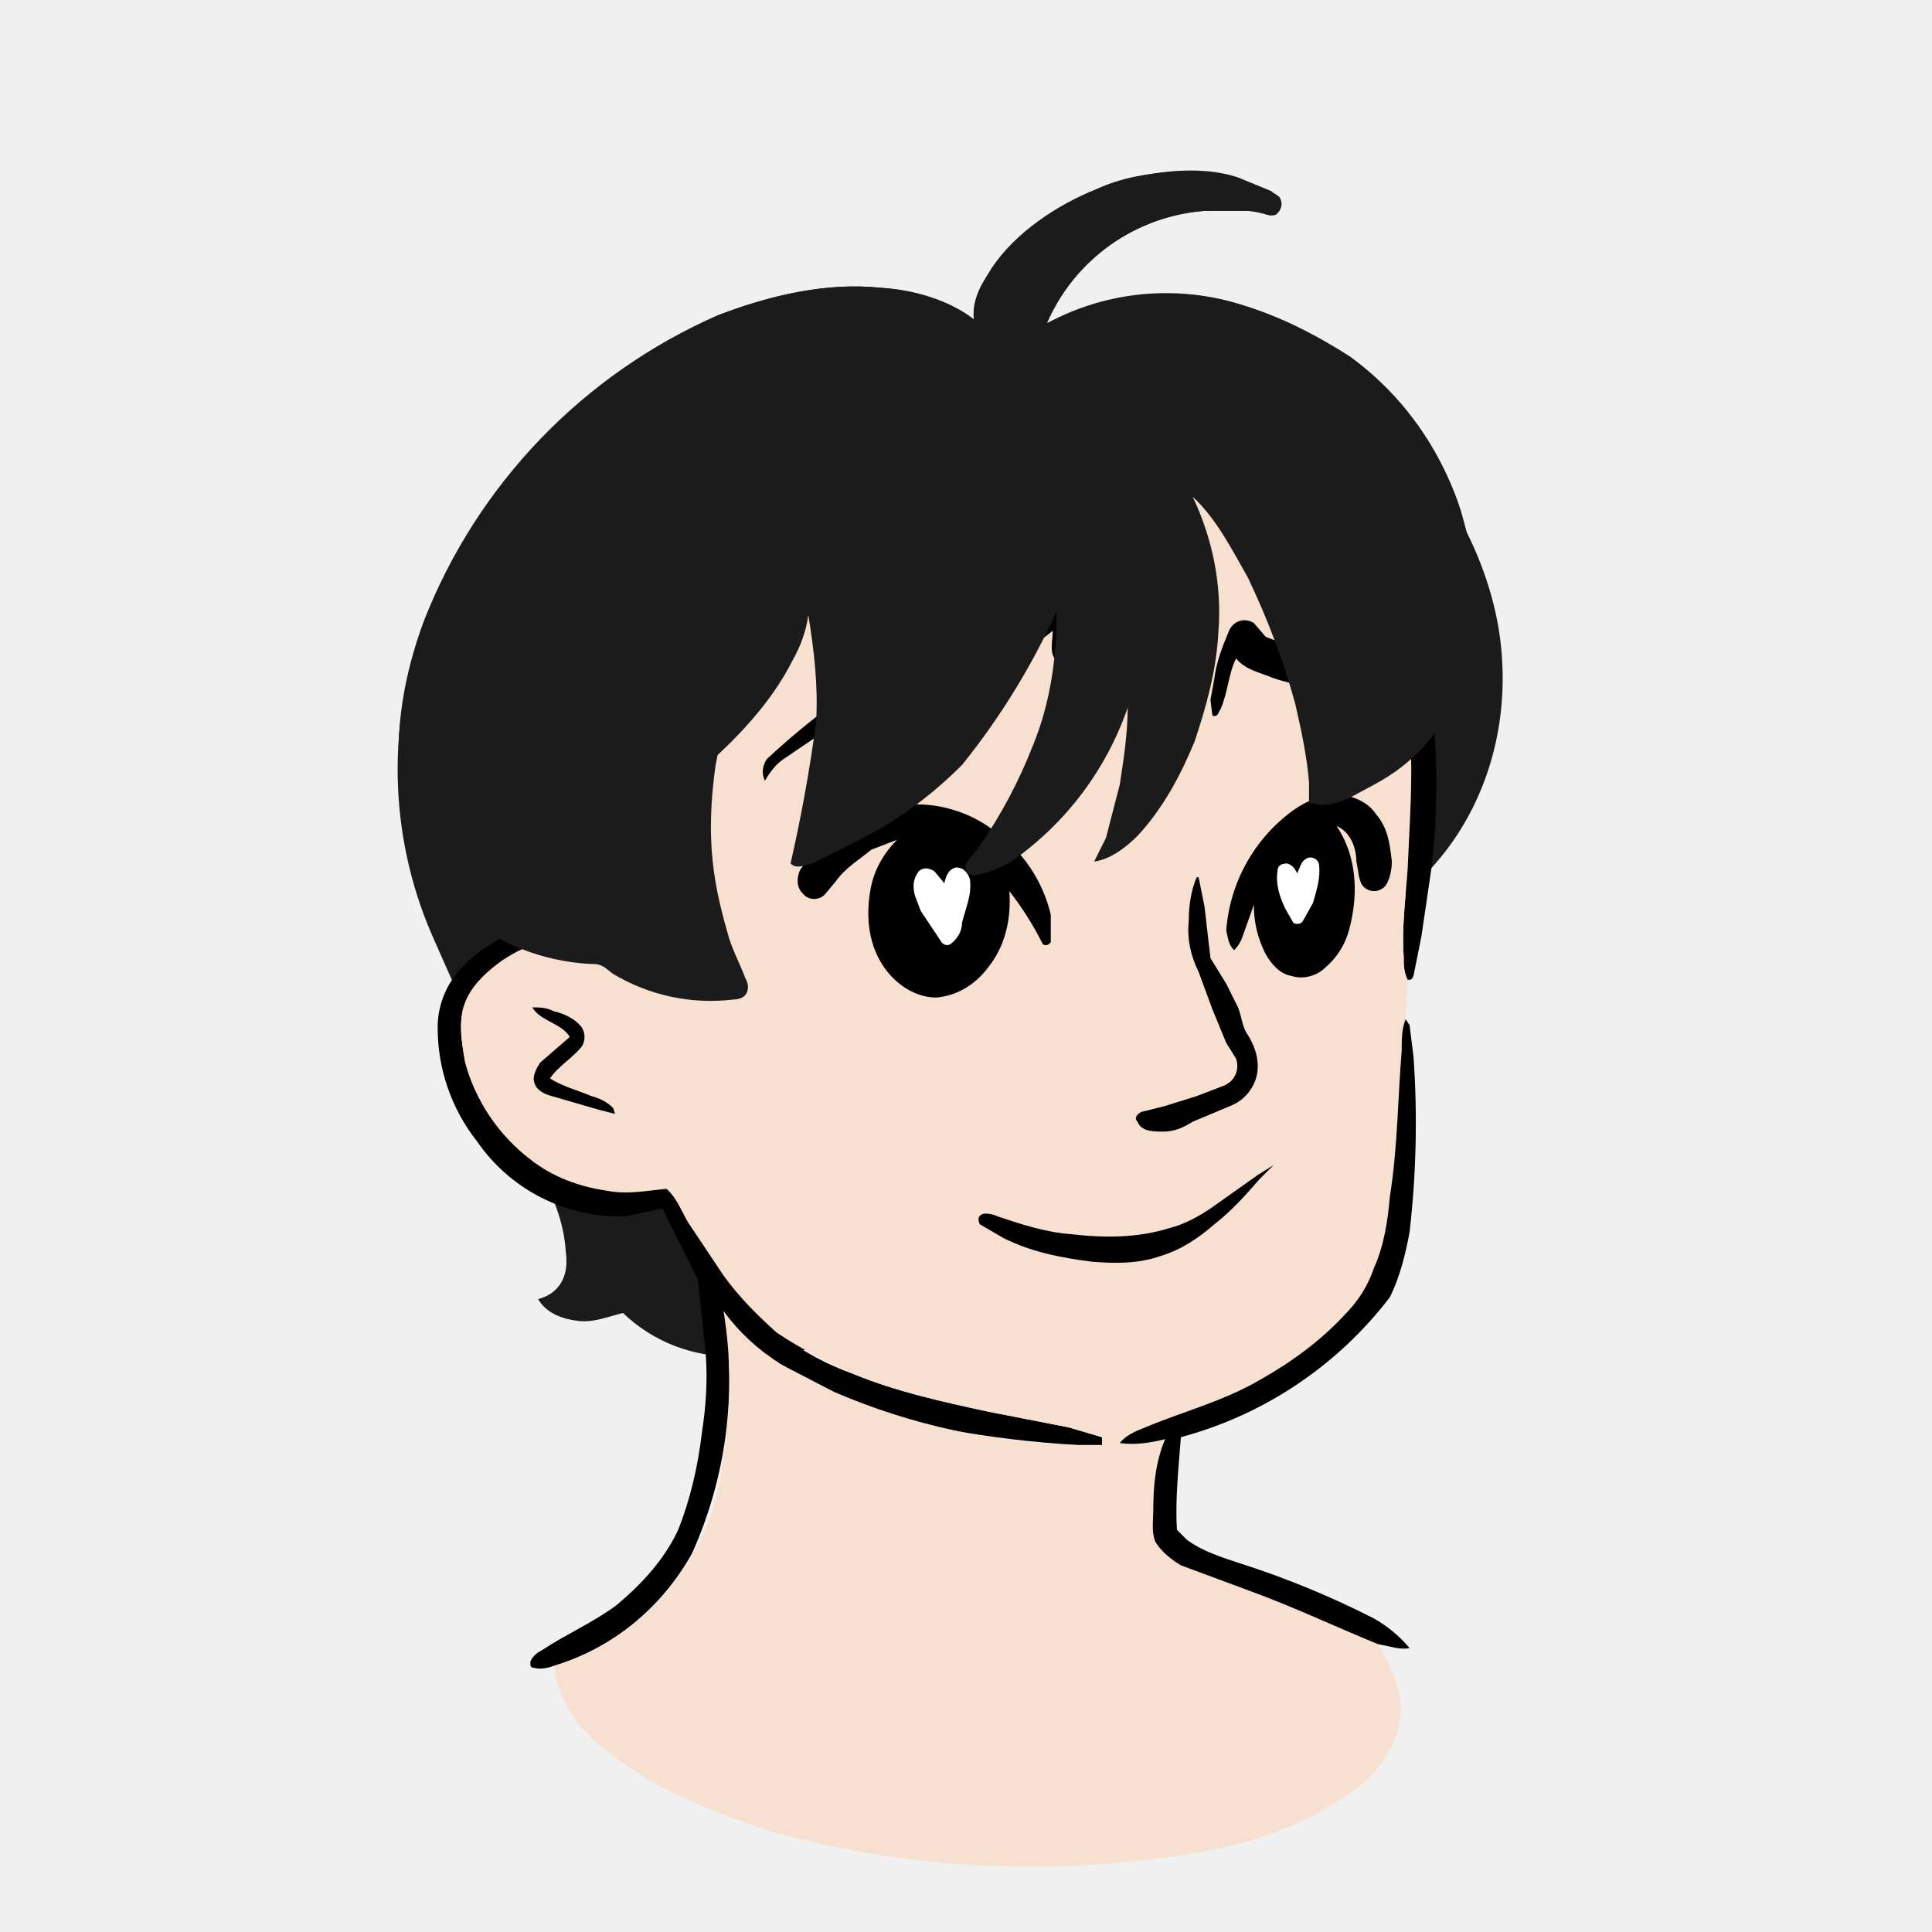
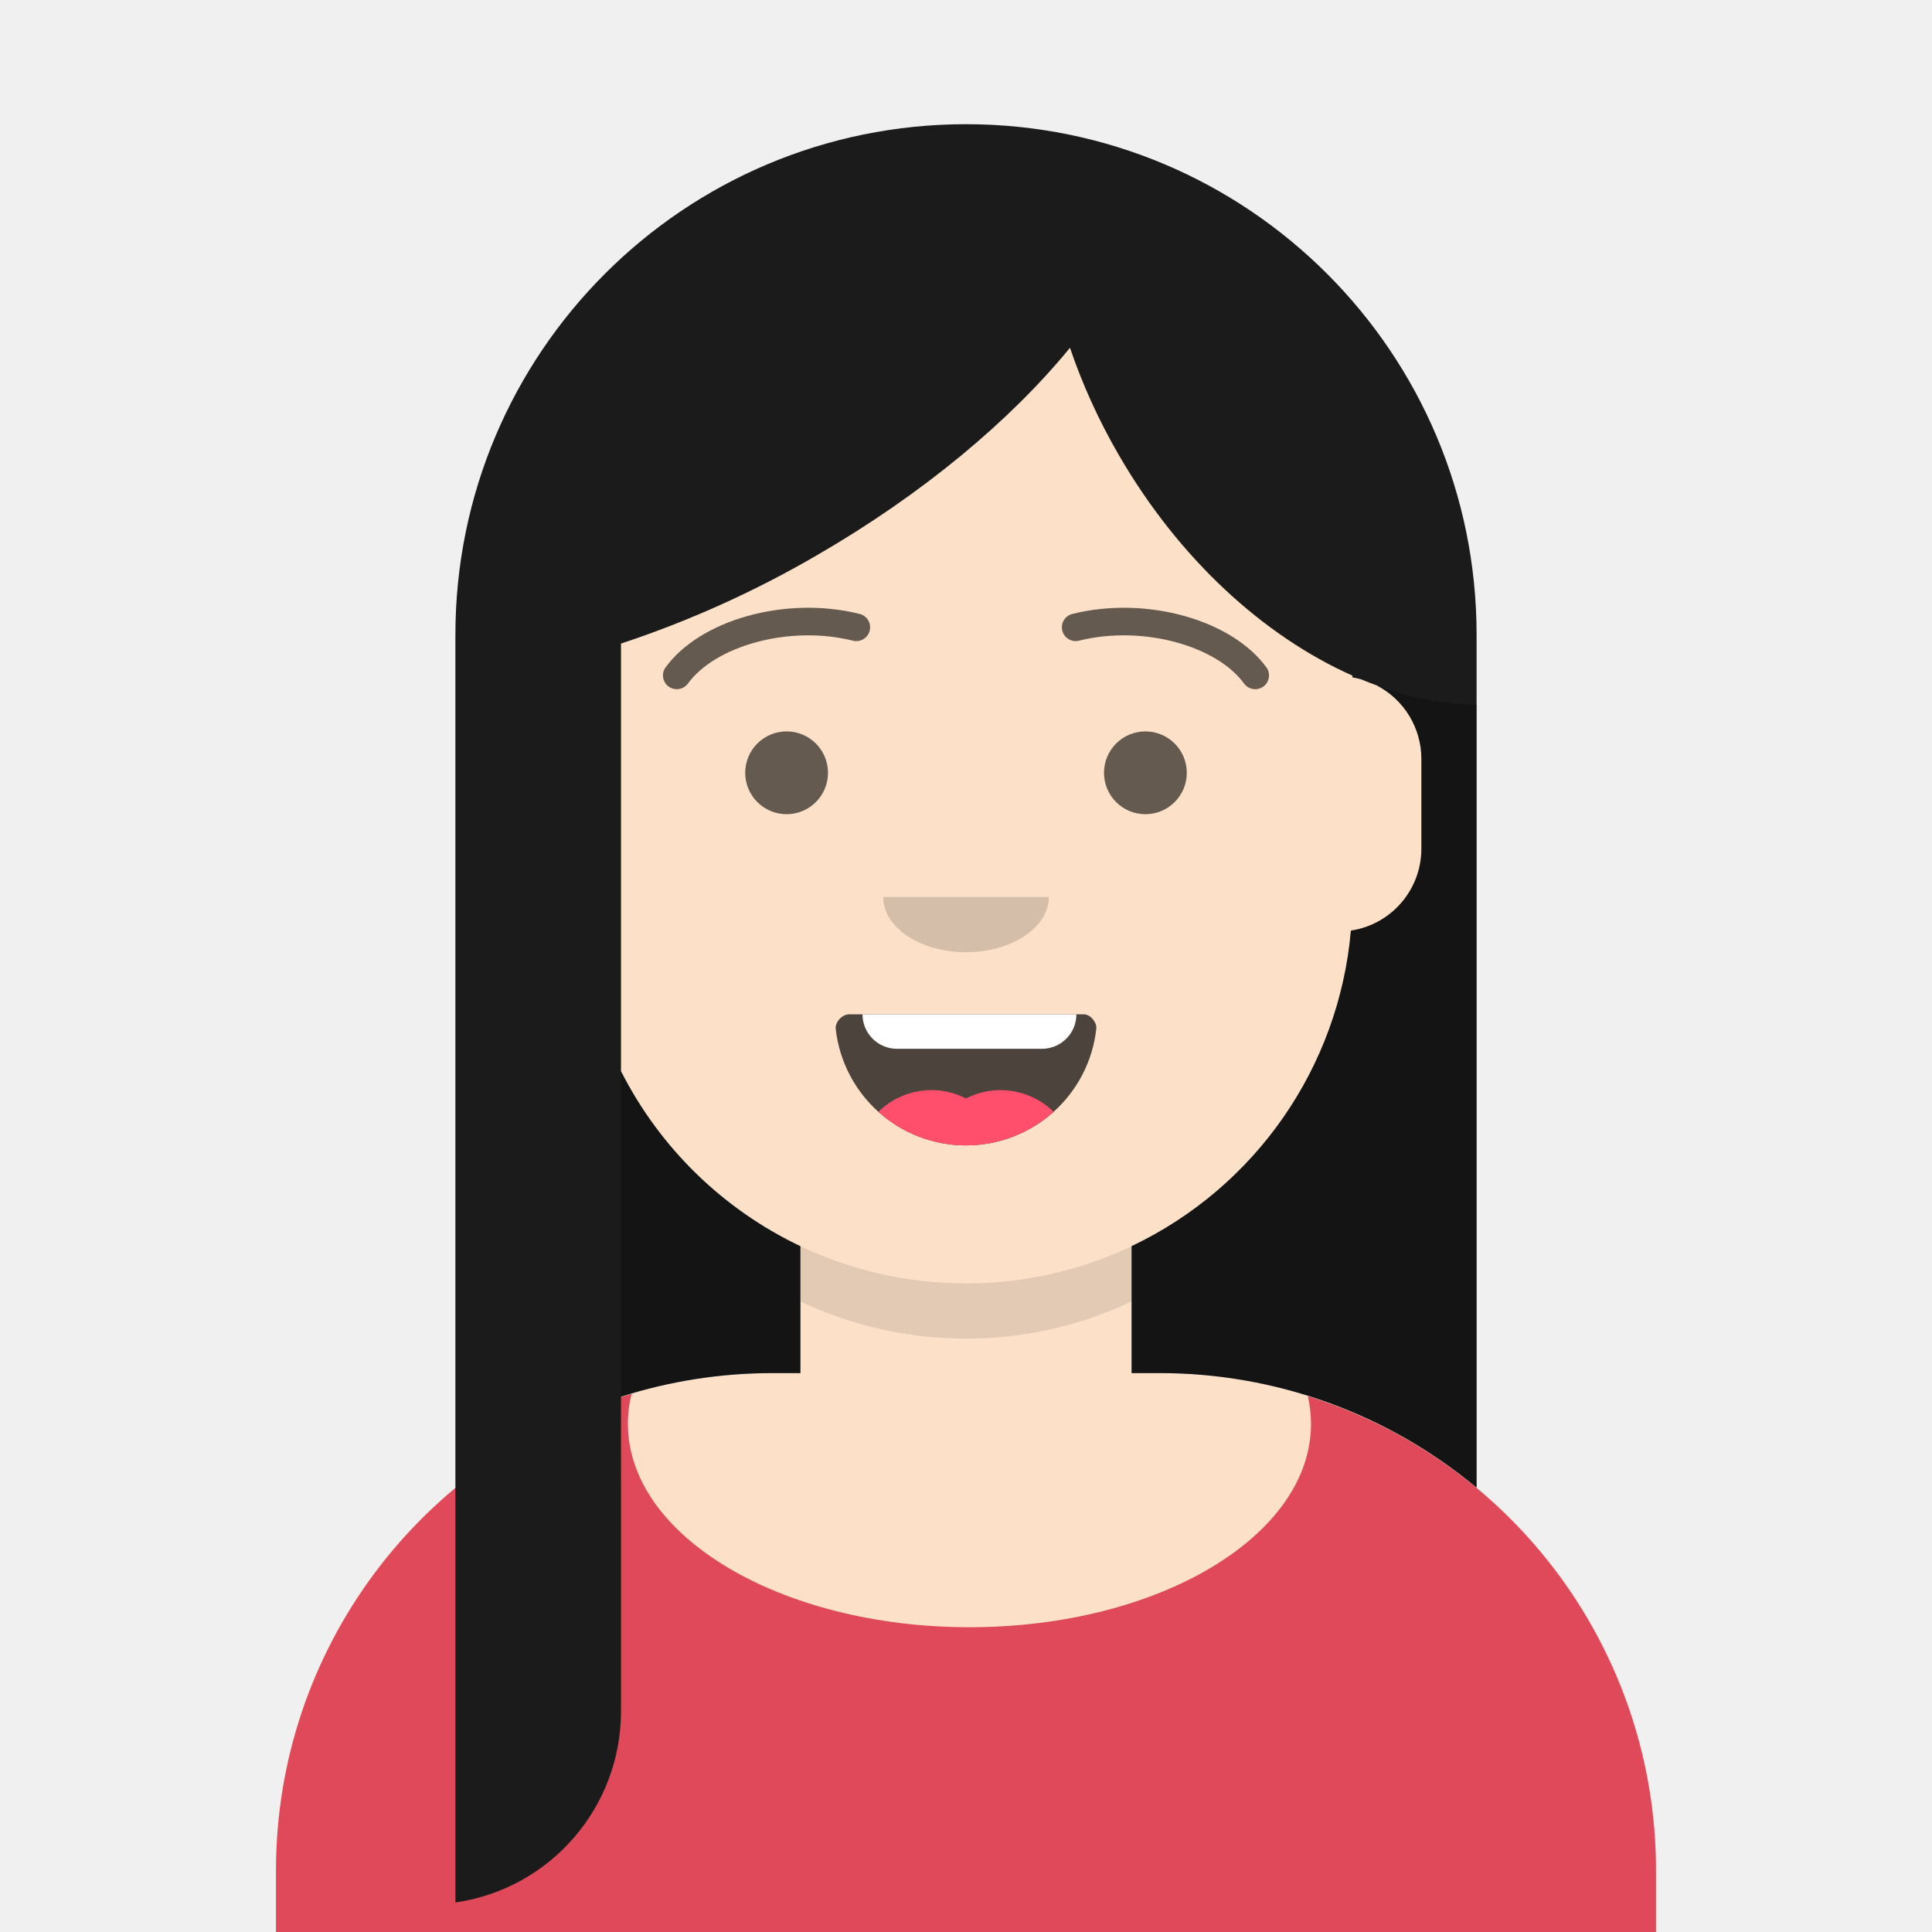
- <svg xmlns="http://www.w3.org/2000/svg" viewBox="0 0 980 980" fill="none" shape-rendering="auto" width="256" height="256">
+ <svg xmlns="http://www.w3.org/2000/svg" viewBox="0 0 280 280" fill="none" shape-rendering="auto" width="256" height="256">
  <mask id="viewboxMask">
-     <rect width="980" height="980" rx="0" ry="0" x="0" y="0" fill="#fff" />
+     <rect width="280" height="280" rx="0" ry="0" x="0" y="0" fill="#fff" />
  </mask>
  <g mask="url(#viewboxMask)">
-     <g transform="translate(10 -60)">
-       <path d="M586 147c15-1 29 1 42 8 4 2 8 2 11 5 2 3 1 7-2 9-3 1-6-1-9-2h-28a95 95 0 0 0-79 57c15-7 30-13 47-14 14-2 28-1 42 2 29 7 56 21 78 41 20 18 35 41 43 66l3 11c10 20 17 43 18 66 2 36-9 73-33 101-11 13-23 23-38 32l4 44 1 17a143 143 0 0 1-111 128c-17 4-35 6-52 5h-33c-23 1-47 7-69 15l-24 7c-11 3-23 1-34 3a79 79 0 0 1-57-22c-8 2-15 5-23 4s-16-4-20-11c3-1 6-2 9-5 5-5 6-12 5-19-1-16-7-29-14-43l-17-36-14-30-23-52a211 211 0 0 1-3-160 282 282 0 0 1 148-154c26-10 55-17 83-14 16 1 34 6 47 16-1-9 4-18 9-26 12-18 33-32 53-40 13-6 26-8 40-9Z" fill="#1b1b1b" />
-       <path d="M495 234c28 1 56 6 84 15a201 201 0 0 1 100 65c19 25 31 55 35 86a361 361 0 0 1 2 101l-5 34-4 20c-1 2-1 2-3 2-2-4-2-8-2-12-1-15 1-29 2-44 1-24 3-48 1-72l-6-45c-7-28-20-54-40-75-18-18-40-33-63-43-22-9-44-15-67-19-18-3-36-4-54-4a277 277 0 0 0-128 29c-13 9-25 20-35 32a276 276 0 0 0-55 139c-1 24 0 47 8 70l7 15 12 1 1 3c-3 2-7 2-11 3-10 2-20 6-29 12-7 5-14 11-18 19-5 10-3 22-1 33 5 19 17 37 33 49 11 9 25 14 39 16 10 2 20 0 30-1 5 4 8 12 11 17l18 27a136 136 0 0 0 66 50c22 9 45 14 68 19l41 8 17 5v4h-12a535 535 0 0 1-67-8 255 255 0 0 1-84-33c-11-7-21-16-29-27a214 214 0 0 1-16 123c-15 27-40 48-70 57-3 1-7 2-10 1-2 0-2-1-2-3 1-3 4-5 6-6 12-8 26-14 38-23 13-11 24-23 31-38 6-15 10-32 12-49 2-13 3-26 2-40l-4-38-18-36-19 4a88 88 0 0 1-75-38 93 93 0 0 1-20-58c0-9 3-18 8-25s12-13 19-17c5-4 12-6 18-8l-9-24c-5-22-5-45-2-67a292 292 0 0 1 63-149c9-10 18-19 29-26 7-4 14-5 20-9 43-19 90-25 137-22Z" fill="#000" />
-       <path d="M475 243a276 276 0 0 1 121 23c23 10 45 25 63 43 20 21 33 47 40 75l6 45c2 24 0 48-1 72-1 15-3 29-2 44 0 4 0 8 2 12l-1 20c-2 5-2 10-2 16-2 24-2 49-6 74-1 12-3 25-8 36-3 9-8 17-15 24-12 13-27 24-43 33-19 11-39 16-58 24-5 2-10 4-13 8 8 1 15 0 23-2-5 12-6 24-6 36 0 5-1 11 1 16 3 5 8 9 13 12l35 13c22 8 43 18 65 27 2 4 5 7 6 12 6 11 7 23 3 35-5 13-15 24-27 31-16 11-36 19-55 24a494 494 0 0 1-235-7c-20-7-40-14-58-24-14-8-29-18-40-31-6-8-11-19-12-29a122 122 0 0 0 86-107c4-24 4-49 0-73 8 11 18 20 29 27l27 14a331 331 0 0 0 124 27h12v-4l-17-5-41-8c-23-5-46-10-68-19-13-6-27-13-39-21-10-9-19-18-27-29l-18-27c-3-5-6-13-11-17-10 1-20 3-30 1-14-2-28-7-39-16a94 94 0 0 1-33-49c-2-11-4-23 1-33 4-8 11-14 18-19 9-6 19-10 29-12 4-1 8-1 11-3l-1-3-12-1-7-15c-8-23-9-46-7-70a276 276 0 0 1 54-139c10-12 22-23 35-32a277 277 0 0 1 128-30Z" fill="#f8e0d0" />
-       <path d="M260 571c4 0 7 0 11 2 5 1 11 4 14 8 2 3 2 7 0 10-5 6-12 10-16 16 6 4 14 6 21 9 4 1 8 3 11 6l1 3-8-2-24-7c-4-1-8-3-9-7-1-3 1-7 3-10l15-13c-4-7-15-8-19-15ZM703 577l2 3 2 16a483 483 0 0 1-2 89c-2 11-5 23-10 33a198 198 0 0 1-106 71c-1 14-3 31-2 47l5 5c8 6 18 9 27 12a451 451 0 0 1 68 28c7 4 13 9 18 15-5 1-10-1-16-2-22-9-43-19-65-27l-35-13c-5-3-10-7-13-12-2-5-1-11-1-16 0-12 1-24 6-36-8 2-15 3-23 2 3-4 8-6 13-8 19-8 39-13 58-24 16-9 31-20 43-33 7-7 12-15 15-24 5-11 7-24 8-36 4-25 4-50 6-74 0-6 0-11 2-16Z" fill="#000" />
-       <path d="M670 463c7 1 14 4 18 10 6 7 7 15 8 24 0 4-1 9-3 12-3 4-9 4-12 0-2-3-2-8-3-12 0-7-3-15-10-18 10 15 11 33 7 50-2 9-6 16-13 22-4 4-11 6-17 4-6-1-10-6-13-11-4-8-6-16-6-25l-5 14c-1 3-2 6-5 9-3-3-3-6-4-10a83 83 0 0 1 34-61c7-5 15-8 24-8ZM455 468c14 0 29 5 40 14 14 10 24 25 28 42v14c-1 1-2 2-4 1a163 163 0 0 0-17-27c1 14-2 28-11 39-6 8-15 14-26 15-11 0-21-7-27-16-8-12-9-27-6-41 2-9 7-17 13-23l-13 5c-6 5-13 9-18 16l-5 6c-3 4-9 4-12 0-3-3-3-8-1-12 6-8 13-16 22-22 11-8 24-11 37-11Z" fill="#000000" />
-       <path d="M659 498c1 7-1 13-3 20l-5 9c-1 2-4 2-5 1l-4-7c-3-6-5-13-4-19 0-3 2-4 5-4 3 1 4 3 5 5 1-2 2-6 4-7 2-2 6-1 7 2ZM475 500c4 0 6 3 7 6 1 8-2 14-4 22 0 4-2 8-6 11-2 1-4 0-5-2l-10-15-3-8c-1-4-1-8 2-12 2-2 5-2 8 0l5 6c1-4 2-7 6-8Z" fill="#fff" />
-       <path d="M533 358c6 2 9 8 10 14 0 8-3 16-7 22-3 3-7 4-10 1-4-3-2-10-2-15l-13 10c-6 4-13 7-20 9-9 4-19 5-30 8l-25 8c-8 3-15 8-22 12l-25 17c-5 3-8 7-11 12-2-4-1-8 1-11a401 401 0 0 1 35-29c16-13 36-21 55-28l28-11c8-4 14-11 21-16 5-2 10-4 15-3ZM626 376l6 7c17 7 33 7 49 16 4 2 7 6 9 10s1 8-2 12l-16-6c-12-6-24-7-36-11-7-3-14-4-19-10-4 8-4 17-8 26-1 1-1 4-4 3l-1-8 2-11c1-8 4-16 7-23 2-6 8-8 13-5Z" fill="#000000" />
-       <path d="M597 505h1l3 15 3 26 8 13 6 12c2 5 2 10 5 14 3 5 5 10 5 16 0 9-6 17-14 20l-19 8c-5 3-9 5-15 5-5 0-11 0-13-5-2-2 0-4 2-5l12-3 16-5 13-5c6-2 9-8 7-14l-5-8-7-17-7-19c-4-8-6-17-5-26 0-7 1-15 4-22Z" fill="#000000" />
-       <path d="m636 651-7 7c-7 8-14 16-23 23-8 7-17 13-27 16-11 4-23 4-35 3-16-2-31-5-45-12l-12-7c-1-2-1-4 1-5s6 0 8 1c12 4 24 8 37 9 17 2 34 2 50-3 8-2 15-6 21-10l24-17 8-5Z" fill="#000000" />
-       <path d="m618 150 17 7c2 2 5 4 5 7-1 3-4 6-7 5-10-3-21-3-32-2a95 95 0 0 0-80 57 127 127 0 0 1 100-9c19 6 37 15 54 26a153 153 0 0 1 62 138c-2 16-6 31-14 45-6 10-13 18-22 25s-18 11-27 16c-5 2-11 4-16 3l-4-1v-10c-1-13-4-27-7-40-6-22-14-43-24-64-8-14-16-30-28-41 10 21 15 45 13 69-1 19-6 37-12 55-7 17-16 34-29 48-6 6-14 12-22 13l6-12 7-27c2-13 4-26 4-39a158 158 0 0 1-59 78c-5 3-12 6-19 7-3 0-5-3-4-6l7-9c11-16 20-33 27-51 9-22 12-45 12-68a362 362 0 0 1-48 78c-15 15-31 27-50 37l-26 13c-4 1-8 3-11 0a783 783 0 0 0 13-72c1-18-1-36-4-54-1 8-4 16-8 23-9 18-23 34-38 48l-1 5c-2 14-3 29-2 43 1 15 4 28 8 42 2 8 6 15 9 23 1 2 2 4 1 7s-4 4-7 4a96 96 0 0 1-61-13c-3-2-5-5-10-5-28-1-56-13-75-34-13-16-20-36-23-56-3-29 2-57 12-84a281 281 0 0 1 149-155c26-10 55-17 83-14 16 1 34 6 47 16-1-9 3-17 8-24a128 128 0 0 1 78-49c15-3 33-4 48 1Z" fill="#1b1b1b" />
+     <g transform="translate(8)">
+       <path d="M132 36a56 56 0 0 0-56 56v6.17A12 12 0 0 0 66 110v14a12 12 0 0 0 10.3 11.88 56.04 56.04 0 0 0 31.7 44.73v18.4h-4a72 72 0 0 0-72 72v9h200v-9a72 72 0 0 0-72-72h-4v-18.39a56.04 56.04 0 0 0 31.7-44.73A12 12 0 0 0 198 124v-14a12 12 0 0 0-10-11.83V92a56 56 0 0 0-56-56Z" fill="#fce0c8" />
+       <path d="M108 180.61v8a55.79 55.79 0 0 0 24 5.39c8.59 0 16.73-1.93 24-5.39v-8a55.79 55.79 0 0 1-24 5.39 55.79 55.79 0 0 1-24-5.39Z" fill="#000" fill-opacity=".1" />
+       <g transform="translate(0 170)">
+         <path d="M132.5 65.83c27.34 0 49.5-13.2 49.5-29.48 0-1.37-.16-2.7-.46-4.02A72.03 72.03 0 0 1 232 101.05V110H32v-8.95A72.03 72.03 0 0 1 83.53 32a18 18 0 0 0-.53 4.35c0 16.28 22.16 29.48 49.5 29.48Z" fill="#e0495a" />
+       </g>
+       <g transform="translate(78 134)">
+         <path fill-rule="evenodd" clip-rule="evenodd" d="M35.12 15.13a19 19 0 0 0 37.77-.09c.08-.77-.77-2.04-1.85-2.04H37.1C36 13 35 14.18 35.12 15.13Z" fill="#000" fill-opacity=".7" />
+         <path d="M70 13H39a5 5 0 0 0 5 5h21a5 5 0 0 0 5-5Z" fill="#fff" />
+         <path d="M66.7 27.14A10.96 10.96 0 0 0 54 25.2a10.95 10.95 0 0 0-12.7 1.94A18.93 18.93 0 0 0 54 32c4.88 0 9.33-1.84 12.7-4.86Z" fill="#FF4F6D" />
+       </g>
+       <g transform="translate(104 122)">
+         <path fill-rule="evenodd" clip-rule="evenodd" d="M16 8c0 4.42 5.37 8 12 8s12-3.58 12-8" fill="#000" fill-opacity=".16" />
+       </g>
+       <g transform="translate(76 90)">
+         <path d="M36 22a6 6 0 1 1-12 0 6 6 0 0 1 12 0ZM88 22a6 6 0 1 1-12 0 6 6 0 0 1 12 0Z" fill="#000" fill-opacity=".6" />
+       </g>
+       <g transform="translate(76 82)">
+         <path d="M15.63 17.16c3.92-5.51 14.65-8.6 23.9-6.33a2 2 0 1 0 .95-3.88c-10.74-2.64-23.17.94-28.11 7.9a2 2 0 0 0 3.26 2.3ZM96.37 17.16c-3.91-5.51-14.65-8.6-23.9-6.33a2 2 0 1 1-.95-3.88c10.74-2.64 23.17.94 28.11 7.9a2 2 0 0 1-3.26 2.3Z" fill="#000" fill-opacity=".6" />
+       </g>
+       <g transform="translate(-1)">
+         <path d="M157 180.61V199h4a71.7 71.7 0 0 1 46 16.6V92a74 74 0 0 0-148 0v183.72A28 28 0 0 0 83 248v-45.58a71.95 71.95 0 0 1 22-3.42h4v-18.39a56.24 56.24 0 0 1-26-25.36V93.27a150 150 0 0 0 28.34-12.77c15.4-8.9 28.1-19.56 36.73-30.1 1.76 5.2 4.1 10.4 7.04 15.48 8.78 15.2 21.12 26.35 33.9 32.04v.25c.4.06.8.15 1.18.26.77.32 1.55.62 2.33.9A12 12 0 0 1 199 110v13a12 12 0 0 1-10.22 11.87A56.03 56.03 0 0 1 157 180.6Z" fill="#1b1b1b" />
+         <path d="M157 199v-18.39a56.03 56.03 0 0 0 31.8-45.74A12 12 0 0 0 199 123v-13a12 12 0 0 0-6.5-10.66 44.57 44.57 0 0 0 14.5 2.8v113.47A71.7 71.7 0 0 0 161 199h-4ZM83 202.42v-47.17a56.24 56.24 0 0 0 26 25.36V199h-4c-7.67 0-15.07 1.2-22 3.42ZM189 97.92v.25c.4.06.8.15 1.18.26l-1.18-.51Z" fill="#000" fill-opacity=".27" />
+       </g>
+       <g transform="translate(49 72)" />
+       <g transform="translate(62 42)" />
    </g>
-     <g transform="translate(10 -60)" />
  </g>
</svg>
